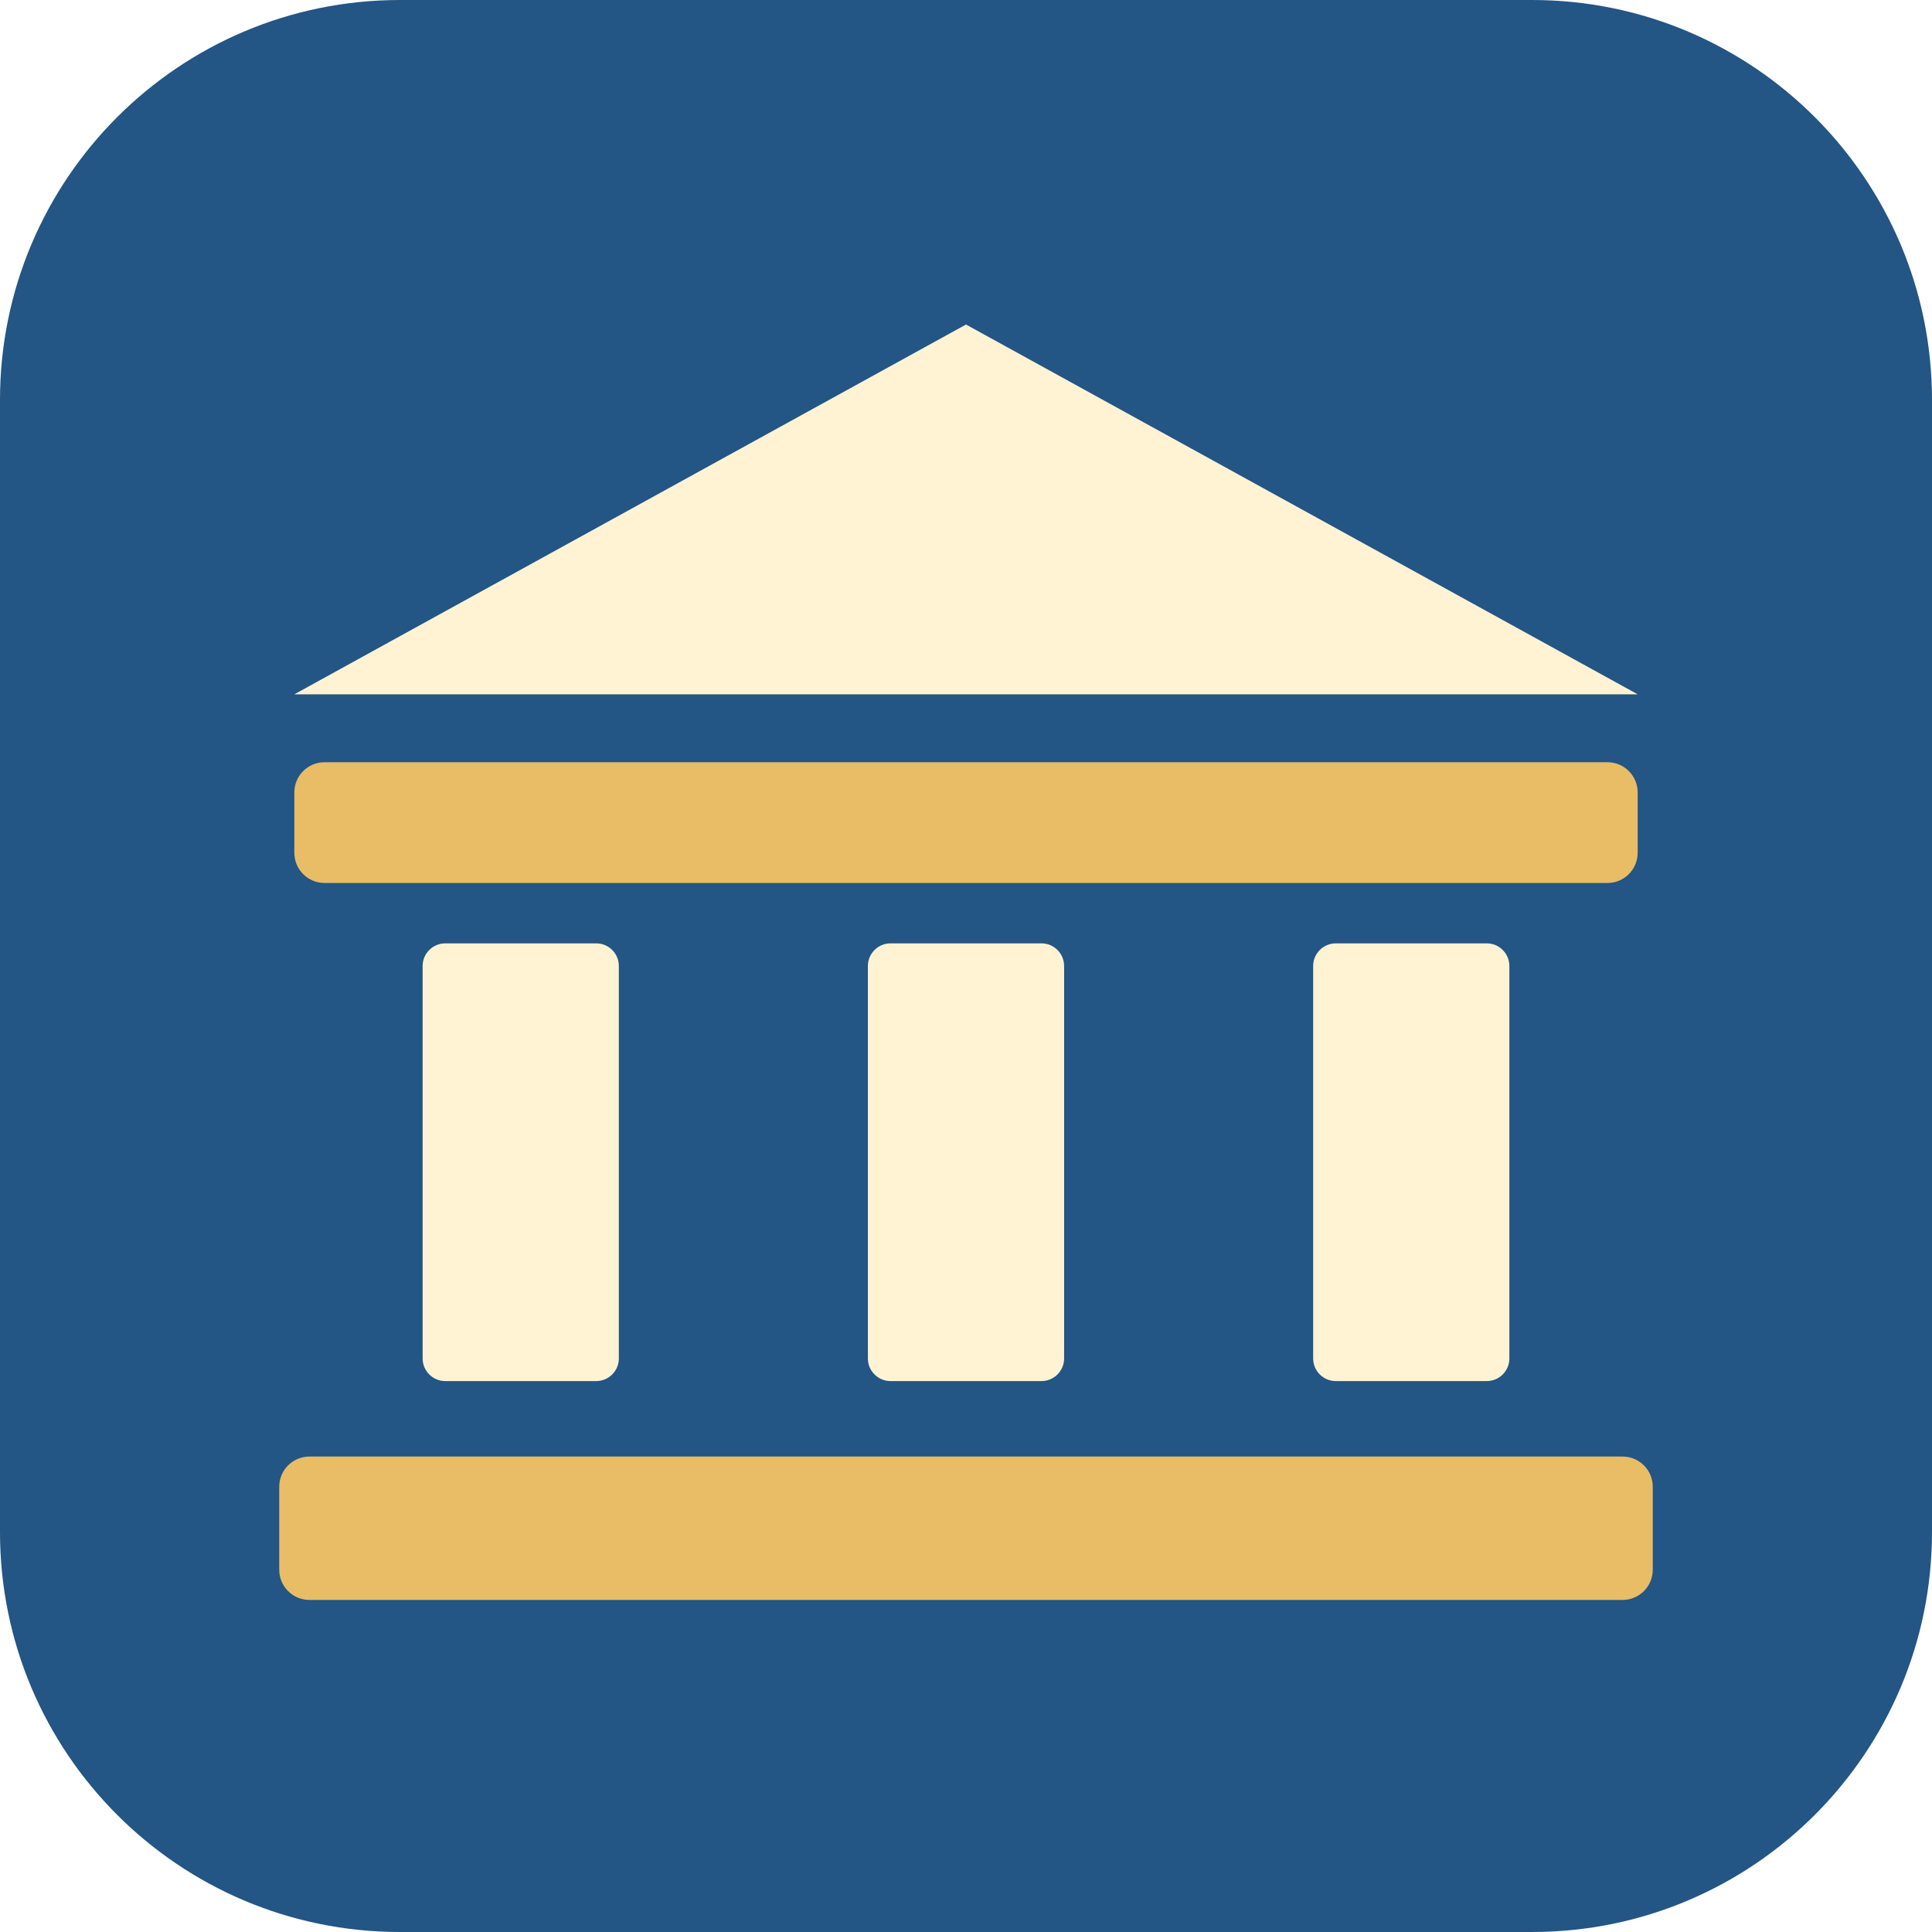
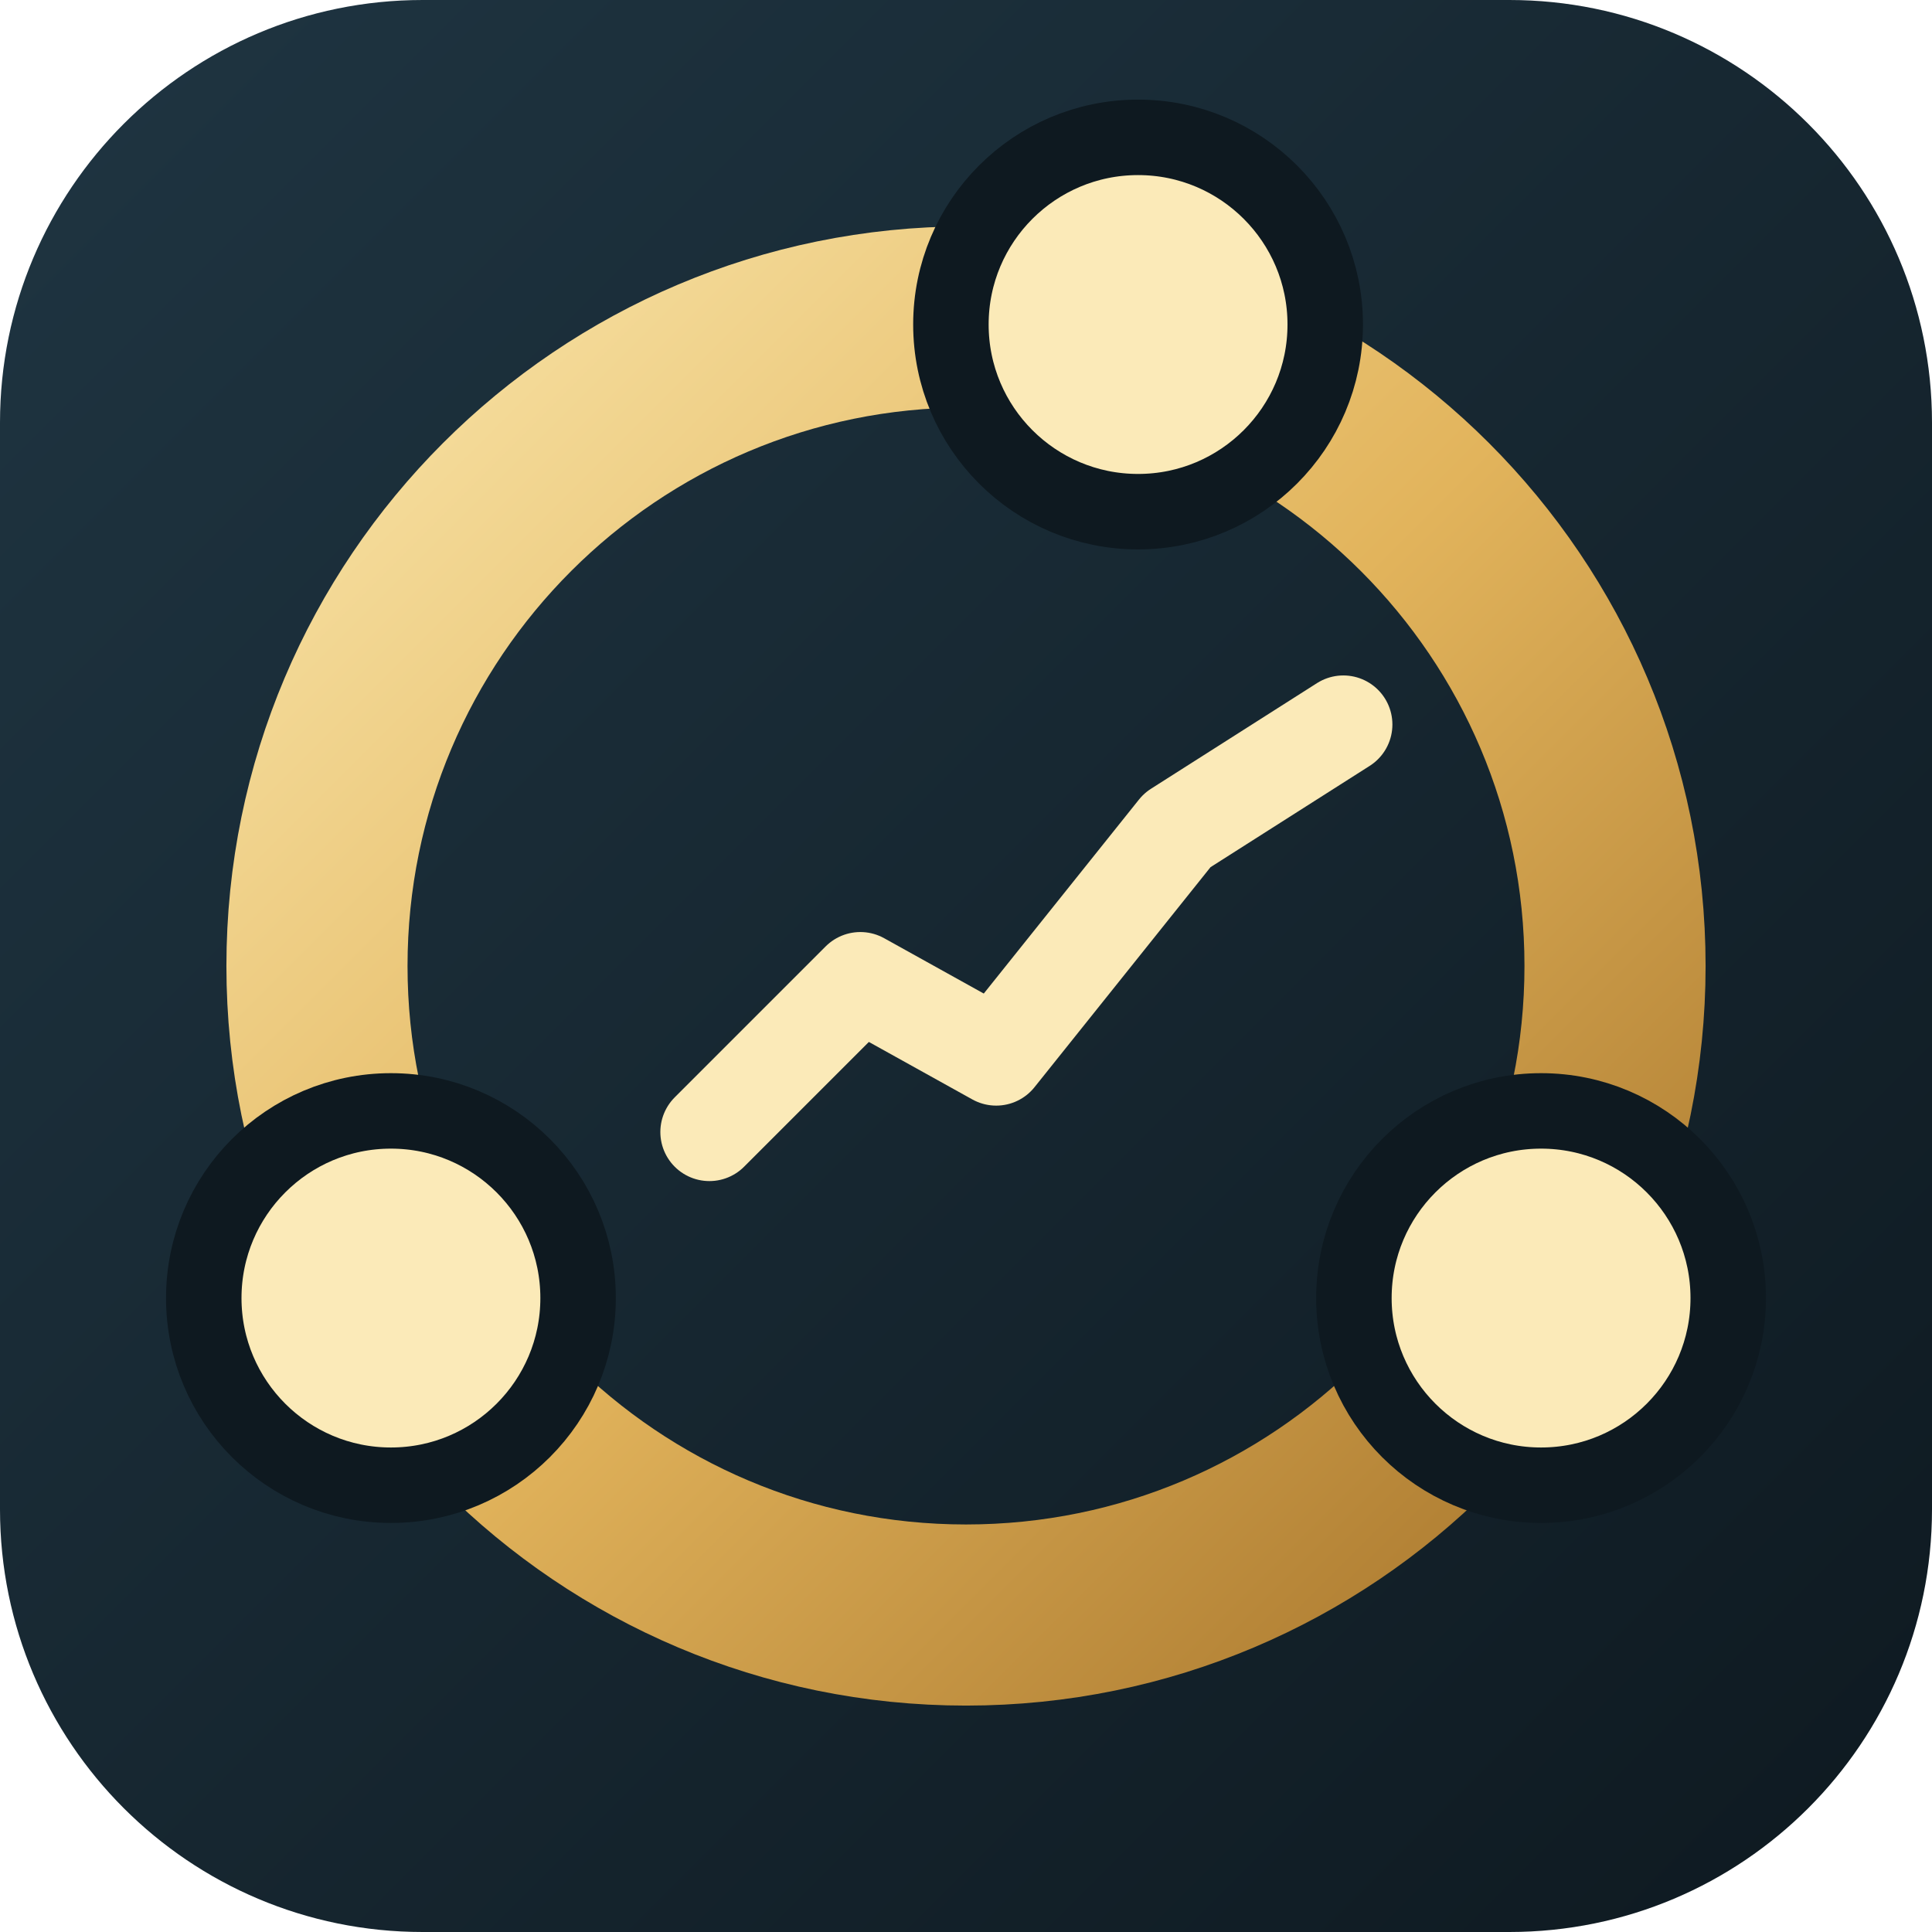
<svg xmlns="http://www.w3.org/2000/svg" viewBox="0 0 256 256">
-   <rect width="256" height="256" rx="53" fill="#235585" />
-   <path d="M39 92L128 43L217 92Z" fill="#fff3d4" />
-   <rect x="39" y="101" width="178" height="16" rx="4" fill="#e8bd65" />
-   <g fill="#fff3d4">
-     <rect x="56" y="125" width="26" height="58" rx="3" />
-     <rect x="115" y="125" width="26" height="58" rx="3" />
-     <rect x="174" y="125" width="26" height="58" rx="3" />
+   <defs>
+     <linearGradient id="b" x1="0" y1="0" x2="1" y2="1">
+       <stop offset="0" stop-color="#1f3542" />
+       <stop offset="1" stop-color="#0e1920" />
+     </linearGradient>
+     <linearGradient id="g" x1="0" y1="0" x2="1" y2="1">
+       <stop offset="0" stop-color="#f8e3a6" />
+       <stop offset=".5" stop-color="#e2b45c" />
+       <stop offset="1" stop-color="#a8762c" />
+     </linearGradient>
+   </defs>
+   <rect width="256" height="256" rx="56" fill="url(#b)" />
+   <circle cx="128" cy="128" r="86" fill="none" stroke="url(#g)" stroke-width="24" />
+   <polyline points="94,150 114,130 132,140 156,110 178,96" fill="none" stroke="#fbeab8" stroke-width="13" stroke-linecap="round" stroke-linejoin="round" />
+   <g fill="#fbeab8" stroke="#0e1920" stroke-width="10">
+     <circle cx="150.8" cy="43" r="24.8" />
+     <circle cx="204.2" cy="172" r="24.8" />
+     <circle cx="51.8" cy="172" r="24.8" />
  </g>
-   <rect x="37" y="193" width="182" height="19" rx="4" fill="#e8bd65" />
</svg>
